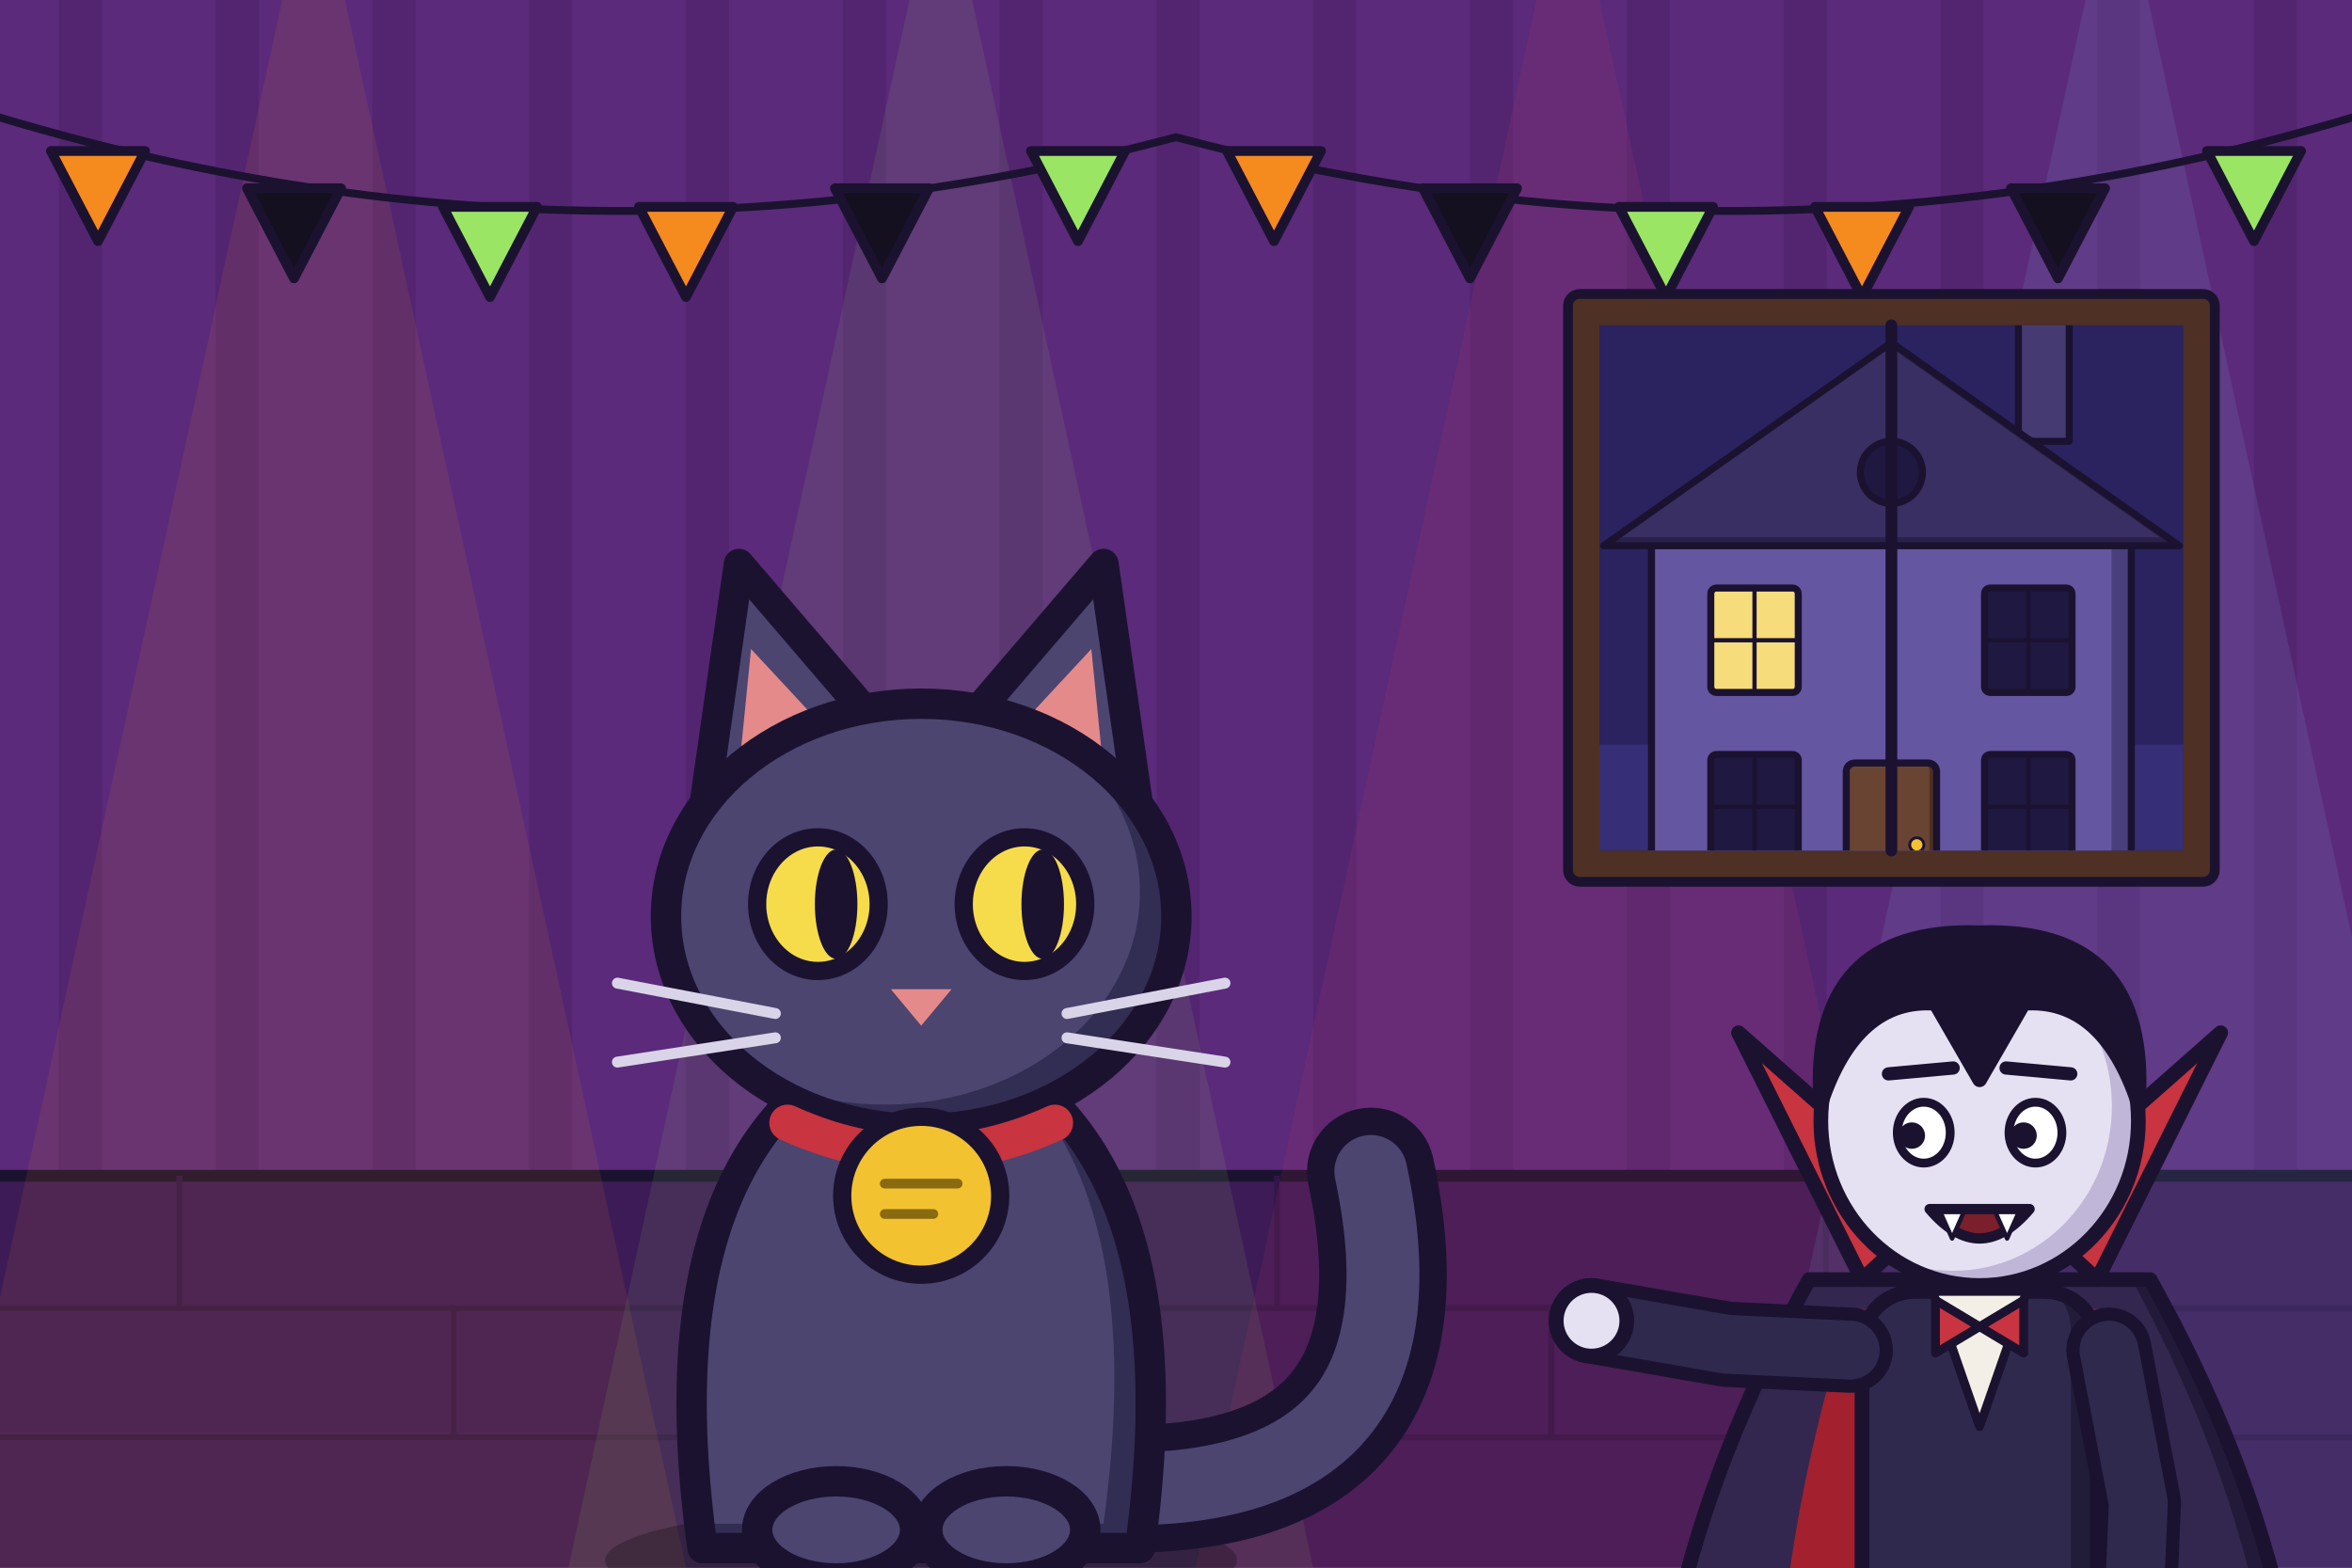
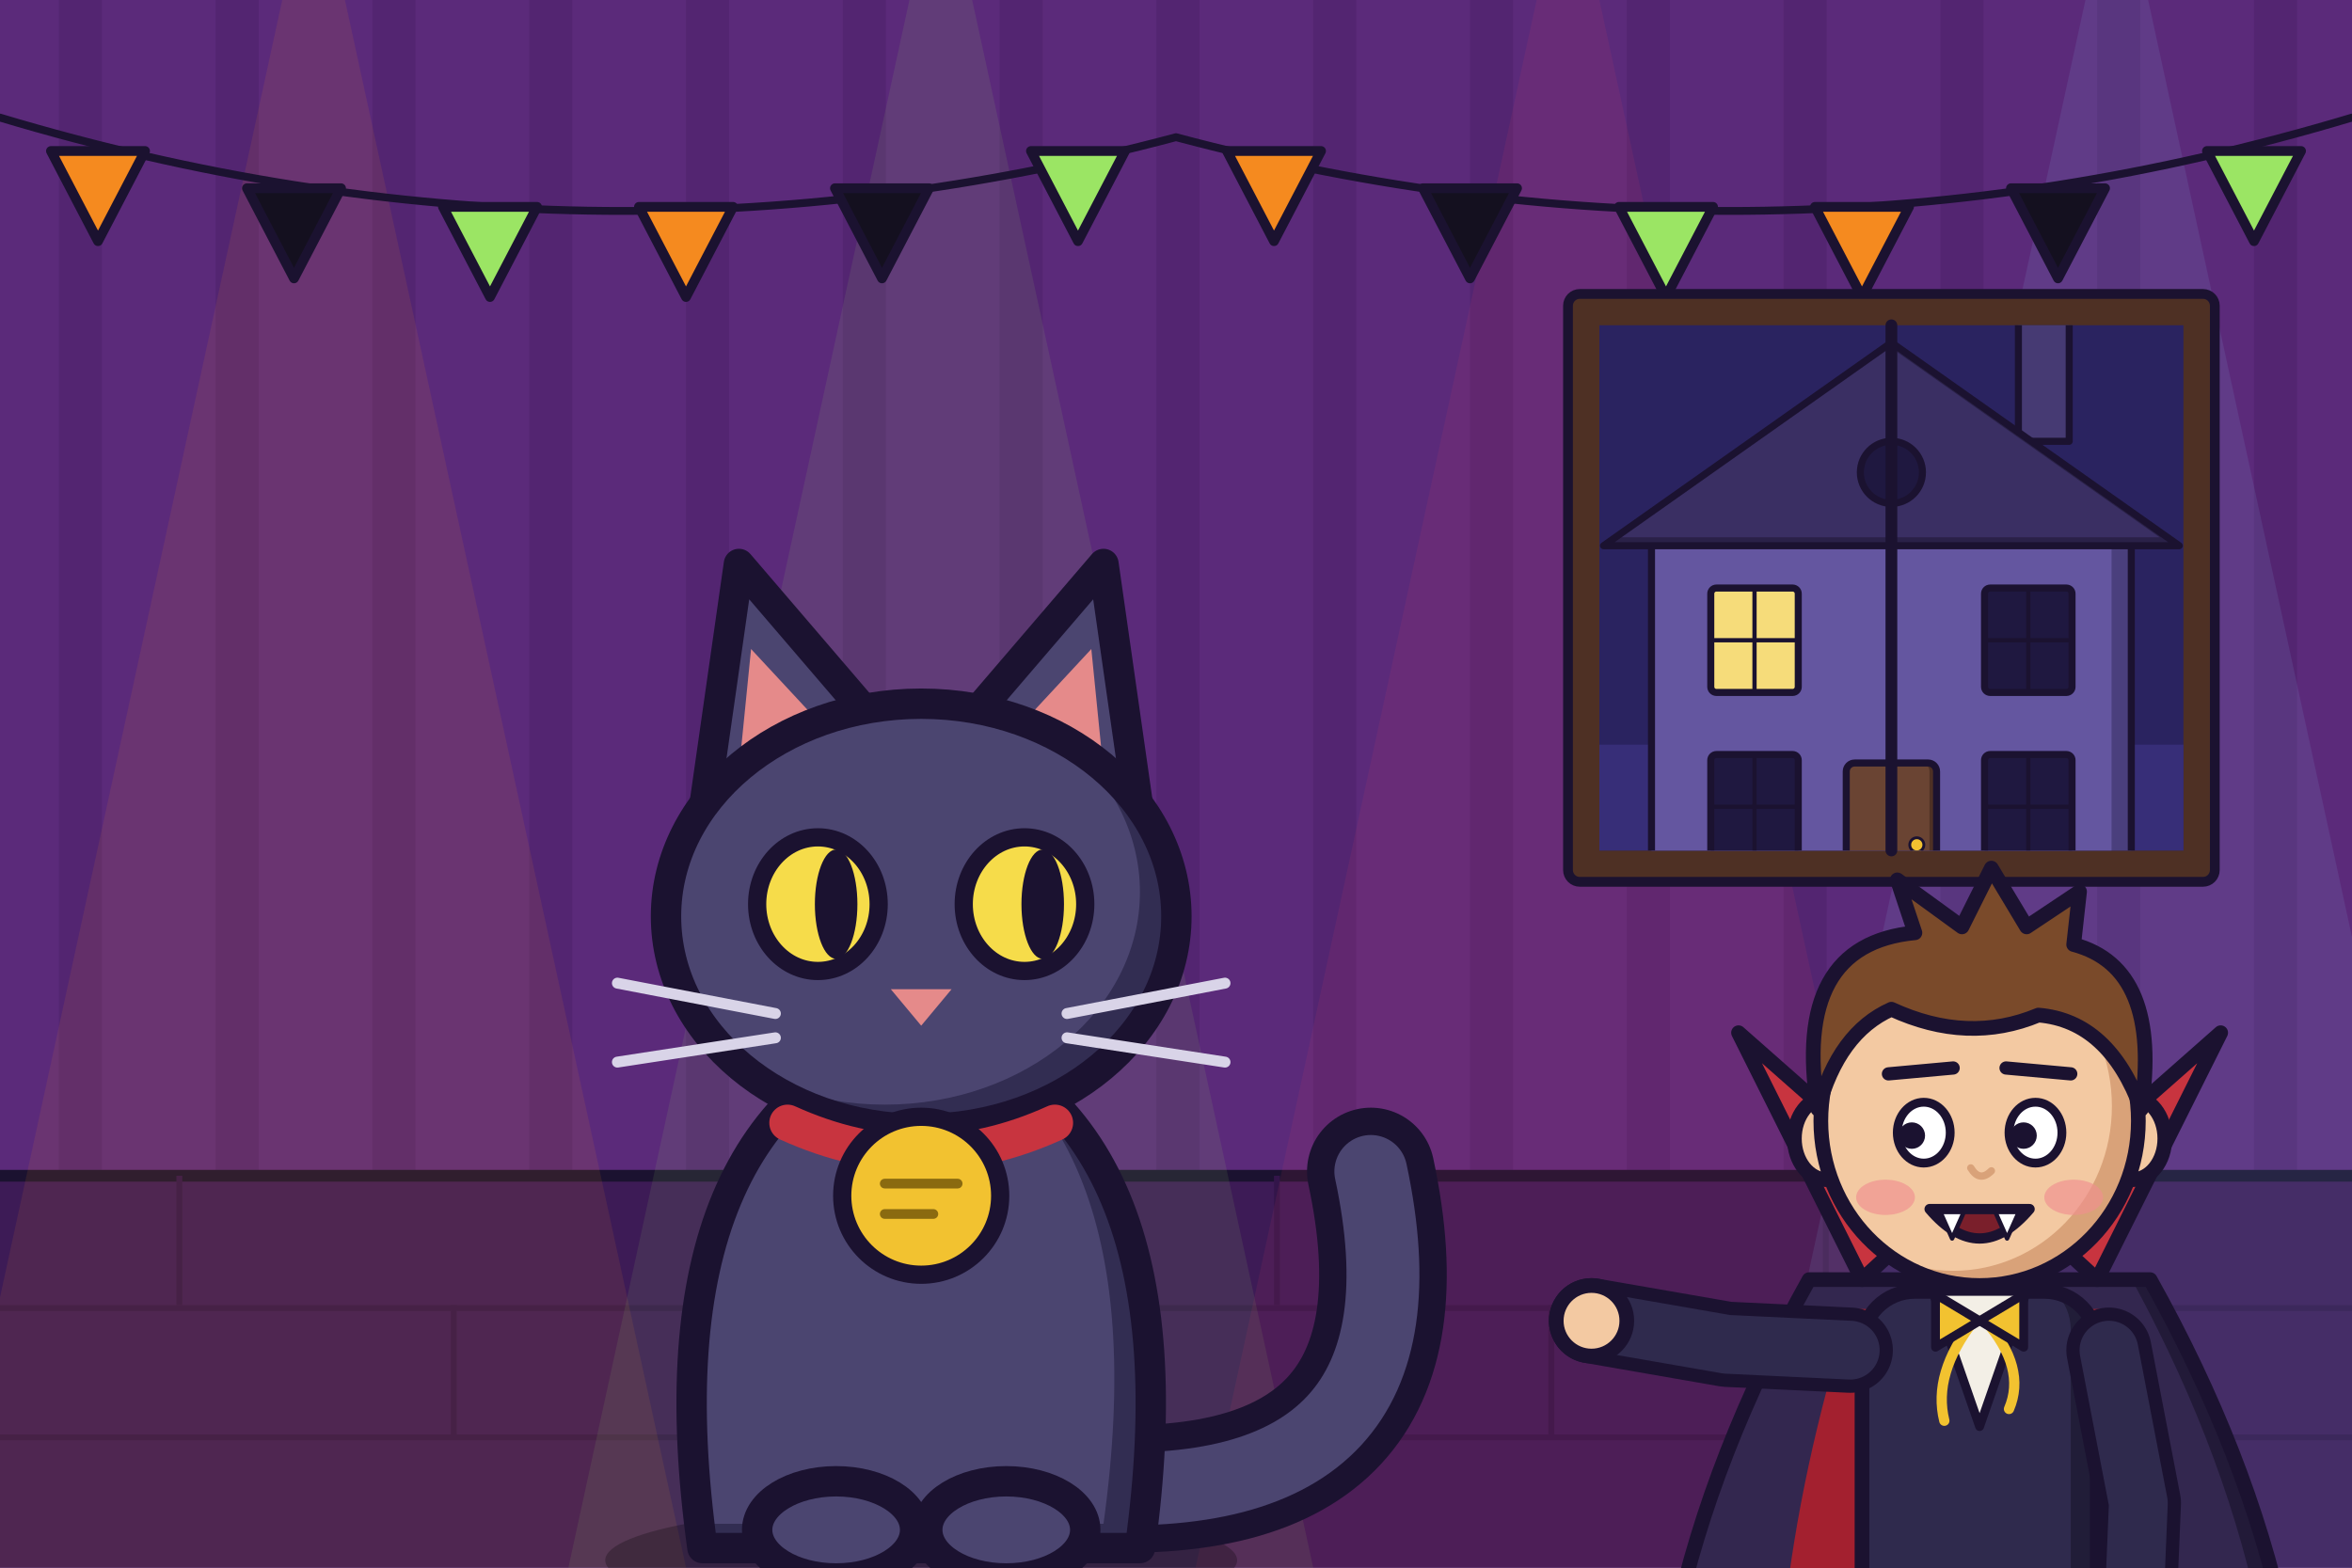
<svg xmlns="http://www.w3.org/2000/svg" viewBox="0 0 1200 800" width="1200" height="800">
  <rect width="1200" height="800" fill="#5b2a7a" />
  <rect x="30" y="0" width="22" height="600" fill="#532571" />
  <rect x="110" y="0" width="22" height="600" fill="#532571" />
  <rect x="190" y="0" width="22" height="600" fill="#532571" />
  <rect x="270" y="0" width="22" height="600" fill="#532571" />
  <rect x="350" y="0" width="22" height="600" fill="#532571" />
  <rect x="430" y="0" width="22" height="600" fill="#532571" />
  <rect x="510" y="0" width="22" height="600" fill="#532571" />
  <rect x="590" y="0" width="22" height="600" fill="#532571" />
  <rect x="670" y="0" width="22" height="600" fill="#532571" />
  <rect x="750" y="0" width="22" height="600" fill="#532571" />
  <rect x="830" y="0" width="22" height="600" fill="#532571" />
  <rect x="910" y="0" width="22" height="600" fill="#532571" />
  <rect x="990" y="0" width="22" height="600" fill="#532571" />
  <rect x="1070" y="0" width="22" height="600" fill="#532571" />
  <rect x="1150" y="0" width="22" height="600" fill="#532571" />
  <rect y="600" width="1200" height="200" fill="#3d1b56" />
  <rect y="597" width="1200" height="6" fill="#1b1230" />
  <rect y="666" width="1200" height="3" fill="#33154a" />
  <rect x="90" y="600" width="3" height="66" fill="#33154a" />
  <rect x="370" y="600" width="3" height="66" fill="#33154a" />
  <rect x="650" y="600" width="3" height="66" fill="#33154a" />
  <rect x="930" y="600" width="3" height="66" fill="#33154a" />
  <rect y="732" width="1200" height="3" fill="#33154a" />
  <rect x="230" y="666" width="3" height="66" fill="#33154a" />
  <rect x="510" y="666" width="3" height="66" fill="#33154a" />
  <rect x="790" y="666" width="3" height="66" fill="#33154a" />
  <rect x="1070" y="666" width="3" height="66" fill="#33154a" />
  <path d="M144 0 L176 0 L350 800 L-30 800Z" fill="#f58a1f" opacity="0.1" />
  <path d="M464 0 L496 0 L670 800 L290 800Z" fill="#9be564" opacity="0.1" />
  <path d="M784 0 L816 0 L990 800 L610 800Z" fill="#e0425a" opacity="0.1" />
  <path d="M1064 0 L1096 0 L1270 800 L890 800Z" fill="#8fd3ff" opacity="0.1" />
  <path d="M0 60 Q300 150 600 70 Q900 150 1200 60" fill="none" stroke="#1b1230" stroke-width="4" stroke-linecap="round" stroke-linejoin="round" />
  <path d="M26 77.062 L74 77.062 L50 123.062Z" fill="#f58a1f" stroke="#1b1230" stroke-width="5" stroke-linejoin="round" stroke-linecap="round" />
  <path d="M126 96.062 L174 96.062 L150 142.062Z" fill="#14101f" stroke="#1b1230" stroke-width="5" stroke-linejoin="round" stroke-linecap="round" />
  <path d="M226 105.562 L274 105.562 L250 151.562Z" fill="#9be564" stroke="#1b1230" stroke-width="5" stroke-linejoin="round" stroke-linecap="round" />
  <path d="M326 105.562 L374 105.562 L350 151.562Z" fill="#f58a1f" stroke="#1b1230" stroke-width="5" stroke-linejoin="round" stroke-linecap="round" />
  <path d="M426 96.062 L474 96.062 L450 142.062Z" fill="#14101f" stroke="#1b1230" stroke-width="5" stroke-linejoin="round" stroke-linecap="round" />
  <path d="M526 77.062 L574 77.062 L550 123.062Z" fill="#9be564" stroke="#1b1230" stroke-width="5" stroke-linejoin="round" stroke-linecap="round" />
  <path d="M626 77.062 L674 77.062 L650 123.062Z" fill="#f58a1f" stroke="#1b1230" stroke-width="5" stroke-linejoin="round" stroke-linecap="round" />
  <path d="M726 96.062 L774 96.062 L750 142.062Z" fill="#14101f" stroke="#1b1230" stroke-width="5" stroke-linejoin="round" stroke-linecap="round" />
  <path d="M826 105.562 L874 105.562 L850 151.562Z" fill="#9be564" stroke="#1b1230" stroke-width="5" stroke-linejoin="round" stroke-linecap="round" />
  <path d="M926 105.562 L974 105.562 L950 151.562Z" fill="#f58a1f" stroke="#1b1230" stroke-width="5" stroke-linejoin="round" stroke-linecap="round" />
  <path d="M1026 96.062 L1074 96.062 L1050 142.062Z" fill="#14101f" stroke="#1b1230" stroke-width="5" stroke-linejoin="round" stroke-linecap="round" />
  <path d="M1126 77.062 L1174 77.062 L1150 123.062Z" fill="#9be564" stroke="#1b1230" stroke-width="5" stroke-linejoin="round" stroke-linecap="round" />
  <rect x="800" y="150" width="330" height="300" rx="6" fill="#4e3024" stroke="#1b1230" stroke-width="5" stroke-linejoin="round" stroke-linecap="round" />
  <clipPath id="c3">
    <rect x="816" y="166" width="298" height="268" rx="0" />
  </clipPath>
  <g clip-path="url(#c3)">
    <rect width="1200" height="800" fill="#2a2360" />
    <rect y="380" width="1200" height="800" fill="#372e78" />
    <circle cx="80" cy="90" r="3" fill="#fff3a8" />
    <circle cx="210" cy="200" r="2" fill="#fff3a8" />
    <circle cx="330" cy="70" r="2.5" fill="#fff3a8" />
    <circle cx="470" cy="150" r="2" fill="#fff3a8" />
    <circle cx="640" cy="60" r="3" fill="#fff3a8" />
    <circle cx="760" cy="210" r="2" fill="#fff3a8" />
    <circle cx="860" cy="90" r="2.5" fill="#fff3a8" />
    <circle cx="1010" cy="250" r="2" fill="#fff3a8" />
    <circle cx="1120" cy="60" r="3" fill="#fff3a8" />
    <circle cx="150" cy="320" r="2" fill="#fff3a8" />
    <circle cx="560" cy="290" r="2.5" fill="#fff3a8" />
    <circle cx="1150" cy="330" r="2" fill="#fff3a8" />
    <g transform="translate(965 470) scale(0.72)">
      <rect x="90" y="-430" width="36" height="90" rx="0" fill="#463a73" stroke="#1b1230" stroke-width="5" stroke-linejoin="round" stroke-linecap="round" />
      <clipPath id="c0">
        <rect x="-170" y="-270" width="340" height="270" rx="0" />
      </clipPath>
      <rect x="-170" y="-270" width="340" height="270" rx="0" fill="#4a3f7d" />
      <g clip-path="url(#c0)">
        <rect x="-170" y="-270" width="340" height="270" rx="0" fill="#6456a0" transform="translate(-14 0)" />
      </g>
      <rect x="-170" y="-270" width="340" height="270" rx="0" fill="none" stroke="#1b1230" stroke-width="5" stroke-linejoin="round" stroke-linecap="round" />
      <clipPath id="c1">
        <path d="M-204 -266 L0 -410 L204 -266 Z" />
      </clipPath>
      <path d="M-204 -266 L0 -410 L204 -266 Z" fill="#2a2148" />
      <g clip-path="url(#c1)">
        <path d="M-204 -266 L0 -410 L204 -266 Z" fill="#3a2f63" transform="translate(-14 -6)" />
      </g>
      <path d="M-204 -266 L0 -410 L204 -266 Z" fill="none" stroke="#1b1230" stroke-width="5" stroke-linejoin="round" stroke-linecap="round" />
      <ellipse cx="0" cy="-318" rx="22" ry="22" fill="#1f1840" stroke="#1b1230" stroke-width="5" stroke-linejoin="round" stroke-linecap="round" />
      <rect x="-128" y="-236" width="62" height="74" rx="4" fill="#f6dc7a" stroke="#1b1230" stroke-width="5" stroke-linejoin="round" stroke-linecap="round" />
      <path d="M-97 -236 v74 M-128 -199 h62" fill="none" stroke="#1b1230" stroke-width="3" stroke-linecap="round" stroke-linejoin="round" />
      <rect x="66" y="-236" width="62" height="74" rx="4" fill="#1f1840" stroke="#1b1230" stroke-width="5" stroke-linejoin="round" stroke-linecap="round" />
      <path d="M97 -236 v74 M66 -199 h62" fill="none" stroke="#1b1230" stroke-width="3" stroke-linecap="round" stroke-linejoin="round" />
      <rect x="-128" y="-118" width="62" height="74" rx="4" fill="#1f1840" stroke="#1b1230" stroke-width="5" stroke-linejoin="round" stroke-linecap="round" />
      <path d="M-97 -118 v74 M-128 -81 h62" fill="none" stroke="#1b1230" stroke-width="3" stroke-linecap="round" stroke-linejoin="round" />
      <rect x="66" y="-118" width="62" height="74" rx="4" fill="#1f1840" stroke="#1b1230" stroke-width="5" stroke-linejoin="round" stroke-linecap="round" />
      <path d="M97 -118 v74 M66 -81 h62" fill="none" stroke="#1b1230" stroke-width="3" stroke-linecap="round" stroke-linejoin="round" />
      <clipPath id="c2">
        <rect x="-32" y="-112" width="64" height="112" rx="6" />
      </clipPath>
      <rect x="-32" y="-112" width="64" height="112" rx="6" fill="#4e3024" />
      <g clip-path="url(#c2)">
        <rect x="-32" y="-112" width="64" height="112" rx="6" fill="#6a4433" transform="translate(-5 0)" />
      </g>
      <rect x="-32" y="-112" width="64" height="112" rx="6" fill="none" stroke="#1b1230" stroke-width="5" stroke-linejoin="round" stroke-linecap="round" />
      <circle cx="18" cy="-54" r="5" fill="#f2c230" stroke="#1b1230" stroke-width="2" />
      <rect x="-52" y="-8" width="104" height="14" rx="3" fill="#8d86a8" stroke="#1b1230" stroke-width="5" stroke-linejoin="round" stroke-linecap="round" />
    </g>
  </g>
  <path d="M965 166 V434" fill="none" stroke="#1b1230" stroke-width="6" stroke-linecap="round" stroke-linejoin="round" />
  <g transform="translate(470 790) scale(3.1)">
    <ellipse cx="0" cy="2" rx="52" ry="9" fill="#000" opacity=".25" />
    <path d="M26 -10 Q86 -6 74 -62" fill="none" stroke="#1b1230" stroke-width="21" stroke-linecap="round" stroke-linejoin="round" />
    <path d="M26 -10 Q86 -6 74 -62" fill="none" stroke="#4b4570" stroke-width="12" stroke-linecap="round" stroke-linejoin="round" />
    <clipPath id="c4">
      <path d="M-36 0 Q-46 -72 0 -86 Q46 -72 36 0 Z" />
    </clipPath>
    <path d="M-36 0 Q-46 -72 0 -86 Q46 -72 36 0 Z" fill="#322d52" />
    <g clip-path="url(#c4)">
      <path d="M-36 0 Q-46 -72 0 -86 Q46 -72 36 0 Z" fill="#4b4570" transform="translate(-6 -4)" />
    </g>
    <path d="M-36 0 Q-46 -72 0 -86 Q46 -72 36 0 Z" fill="none" stroke="#1b1230" stroke-width="5" stroke-linejoin="round" stroke-linecap="round" />
    <path d="M-36 -120 L-30 -162 L-6 -134 Z" fill="#4b4570" stroke="#1b1230" stroke-width="5" stroke-linejoin="round" stroke-linecap="round" />
    <path d="M-30 -128 L-28 -148 L-15 -134 Z" fill="#e58a8a" />
    <path d="M36 -120 L30 -162 L6 -134 Z" fill="#4b4570" stroke="#1b1230" stroke-width="5" stroke-linejoin="round" stroke-linecap="round" />
    <path d="M30 -128 L28 -148 L15 -134 Z" fill="#e58a8a" />
    <clipPath id="c5">
      <ellipse cx="0" cy="-104" rx="42" ry="35" />
    </clipPath>
    <ellipse cx="0" cy="-104" rx="42" ry="35" fill="#322d52" />
    <g clip-path="url(#c5)">
      <ellipse cx="0" cy="-104" rx="42" ry="35" fill="#4b4570" transform="translate(-6 -4)" />
    </g>
    <ellipse cx="0" cy="-104" rx="42" ry="35" fill="none" stroke="#1b1230" stroke-width="5" stroke-linejoin="round" stroke-linecap="round" />
    <ellipse cx="-17" cy="-106" rx="10" ry="11" fill="#f6dc4a" stroke="#1b1230" stroke-width="3" />
    <ellipse cx="-14" cy="-106" rx="3.5" ry="9" fill="#1b1230" />
    <ellipse cx="17" cy="-106" rx="10" ry="11" fill="#f6dc4a" stroke="#1b1230" stroke-width="3" />
    <ellipse cx="20" cy="-106" rx="3.5" ry="9" fill="#1b1230" />
    <path d="M-5 -92 h10 l-5 6z" fill="#e58a8a" />
    <path d="M-24 -88 l-26 -5 M-24 -84 l-26 4 M24 -88 l26 -5 M24 -84 l26 4" fill="none" stroke="#d9d4e8" stroke-width="1.8" stroke-linecap="round" stroke-linejoin="round" />
    <path d="M-22 -70 Q0 -60 22 -70" fill="none" stroke="#c8343f" stroke-width="6" stroke-linecap="round" stroke-linejoin="round" />
    <circle cx="0" cy="-58" r="13" fill="#f2c230" stroke="#1b1230" stroke-width="3" />
    <path d="M-6 -60 h12 M-6 -55 h8" fill="none" stroke="#8a6a10" stroke-width="1.6" stroke-linecap="round" stroke-linejoin="round" />
    <ellipse cx="-14" cy="-3" rx="13" ry="8" fill="#4b4570" stroke="#1b1230" stroke-width="5" stroke-linejoin="round" stroke-linecap="round" />
    <ellipse cx="14" cy="-3" rx="13" ry="8" fill="#4b4570" stroke="#1b1230" stroke-width="5" stroke-linejoin="round" stroke-linecap="round" />
  </g>
  <g transform="translate(1010 1010) scale(1.5)">
    <ellipse cx="0" cy="2" rx="100" ry="12" fill="#000" opacity=".25" />
-     <g transform="translate(0 0) scale(1 1)">
-       <clipPath id="c6">
-         <path d="M-58 -238 Q-124 -120 -108 -8 Q-72 -24 -54 -6 Q-27 -24 0 -6 Q27 -24 54 -6 Q72 -24 108 -8 Q124 -120 58 -238 Z" />
-       </clipPath>
-       <path d="M-58 -238 Q-124 -120 -108 -8 Q-72 -24 -54 -6 Q-27 -24 0 -6 Q27 -24 54 -6 Q72 -24 108 -8 Q124 -120 58 -238 Z" fill="#221a38" />
-       <g clip-path="url(#c6)">
-         <path d="M-58 -238 Q-124 -120 -108 -8 Q-72 -24 -54 -6 Q-27 -24 0 -6 Q27 -24 54 -6 Q72 -24 108 -8 Q124 -120 58 -238 Z" fill="#33274f" transform="translate(-9 -5)" />
-       </g>
-       <path d="M-58 -238 Q-124 -120 -108 -8 Q-72 -24 -54 -6 Q-27 -24 0 -6 Q27 -24 54 -6 Q72 -24 108 -8 Q124 -120 58 -238 Z" fill="none" stroke="#1b1230" stroke-width="5" stroke-linejoin="round" stroke-linecap="round" />
-       <path d="M-44 -228 Q-78 -120 -66 -26 L66 -26 Q78 -120 44 -228 Z" fill="#a3202f" />
-     </g>
-     <rect x="-31" y="-112" width="27" height="104" rx="6" fill="#3d3766" stroke="#1b1230" stroke-width="5" stroke-linejoin="round" stroke-linecap="round" />
-     <rect x="4" y="-112" width="27" height="104" rx="6" fill="#3d3766" stroke="#1b1230" stroke-width="5" stroke-linejoin="round" stroke-linecap="round" />
-     <ellipse cx="-22" cy="-4" rx="22" ry="10" fill="#14101f" stroke="#1b1230" stroke-width="5" stroke-linejoin="round" stroke-linecap="round" />
-     <ellipse cx="22" cy="-4" rx="22" ry="10" fill="#14101f" stroke="#1b1230" stroke-width="5" stroke-linejoin="round" stroke-linecap="round" />
+     <clipPath id="c6">
+       <path d="M-58 -238 Q-124 -120 -108 -8 Q-72 -24 -54 -6 Q-27 -24 0 -6 Q27 -24 54 -6 Q72 -24 108 -8 Q124 -120 58 -238 Z" />
+     </clipPath>
+     <path d="M-58 -238 Q-124 -120 -108 -8 Q-72 -24 -54 -6 Q-27 -24 0 -6 Q27 -24 54 -6 Q72 -24 108 -8 Q124 -120 58 -238 Z" fill="#221a38" />
+     <g clip-path="url(#c6)">
+       <path d="M-58 -238 Q-124 -120 -108 -8 Q-72 -24 -54 -6 Q-27 -24 0 -6 Q27 -24 54 -6 Q72 -24 108 -8 Q124 -120 58 -238 Z" fill="#33274f" transform="translate(-9 -5)" />
+     </g>
+     <path d="M-58 -238 Q-124 -120 -108 -8 Q-72 -24 -54 -6 Q-27 -24 0 -6 Q27 -24 54 -6 Q72 -24 108 -8 Q124 -120 58 -238 Z" fill="none" stroke="#1b1230" stroke-width="5" stroke-linejoin="round" stroke-linecap="round" />
+     <path d="M-44 -228 Q-78 -120 -66 -26 L66 -26 Q78 -120 44 -228 Z" fill="#a3202f" />
+     <rect x="-31" y="-112" width="27" height="104" rx="6" fill="#4f74ad" stroke="#1b1230" stroke-width="5" stroke-linejoin="round" stroke-linecap="round" />
+     <rect x="4" y="-112" width="27" height="104" rx="6" fill="#4f74ad" stroke="#1b1230" stroke-width="5" stroke-linejoin="round" stroke-linecap="round" />
+     <ellipse cx="-22" cy="-4" rx="22" ry="10" fill="#f4efe6" stroke="#1b1230" stroke-width="5" stroke-linejoin="round" stroke-linecap="round" />
+     <ellipse cx="22" cy="-4" rx="22" ry="10" fill="#f4efe6" stroke="#1b1230" stroke-width="5" stroke-linejoin="round" stroke-linecap="round" />
    <g transform="translate(0 0)">
      <path d="M-40 -238 L-82 -322 L-14 -262 Z" fill="#c8343f" stroke="#1b1230" stroke-width="5" stroke-linejoin="round" stroke-linecap="round" />
      <path d="M40 -238 L82 -322 L14 -262 Z" fill="#c8343f" stroke="#1b1230" stroke-width="5" stroke-linejoin="round" stroke-linecap="round" />
      <clipPath id="c7">
        <rect x="-40" y="-234" width="80" height="132" rx="18" />
      </clipPath>
      <rect x="-40" y="-234" width="80" height="132" rx="18" fill="#211d38" />
      <g clip-path="url(#c7)">
        <rect x="-40" y="-234" width="80" height="132" rx="18" fill="#2f2a4d" transform="translate(-9 -5)" />
      </g>
      <rect x="-40" y="-234" width="80" height="132" rx="18" fill="none" stroke="#1b1230" stroke-width="5" stroke-linejoin="round" stroke-linecap="round" />
      <path d="M-16 -234 L0 -188 L16 -234 Z" fill="#f3efe6" stroke="#1b1230" stroke-width="3" stroke-linejoin="round" stroke-linecap="round" />
-       <path d="M0 -222 L-15 -231 L-15 -213 Z" fill="#c8343f" stroke="#1b1230" stroke-width="3" stroke-linejoin="round" stroke-linecap="round" />
-       <path d="M0 -222 L15 -231 L15 -213 Z" fill="#c8343f" stroke="#1b1230" stroke-width="3" stroke-linejoin="round" stroke-linecap="round" />
+       <path d="M-2 -224 Q-16 -206 -12 -190 M2 -224 Q16 -208 10 -194" fill="none" stroke="#f2c230" stroke-width="3.5" stroke-linecap="round" stroke-linejoin="round" />
+       <path d="M0 -224 L-15 -233 L-15 -215 Z" fill="#f2c230" stroke="#1b1230" stroke-width="3" stroke-linejoin="round" stroke-linecap="round" />
+       <path d="M0 -224 L15 -233 L15 -215 Z" fill="#f2c230" stroke="#1b1230" stroke-width="3" stroke-linejoin="round" stroke-linecap="round" />
+     </g>
+     <g transform="translate(0 0)">
+       <ellipse cx="-52" cy="-286" rx="11" ry="14" fill="#f3c9a2" stroke="#1b1230" stroke-width="5" stroke-linejoin="round" stroke-linecap="round" />
+       <ellipse cx="52" cy="-286" rx="11" ry="14" fill="#f3c9a2" stroke="#1b1230" stroke-width="5" stroke-linejoin="round" stroke-linecap="round" />
      <clipPath id="c8">
        <ellipse cx="0" cy="-292" rx="54" ry="56" />
      </clipPath>
-       <ellipse cx="0" cy="-292" rx="54" ry="56" fill="#bfb6d8" />
+       <ellipse cx="0" cy="-292" rx="54" ry="56" fill="#d9a279" />
      <g clip-path="url(#c8)">
-         <ellipse cx="0" cy="-292" rx="54" ry="56" fill="#e6e1f2" transform="translate(-9 -5)" />
+         <ellipse cx="0" cy="-292" rx="54" ry="56" fill="#f3c9a2" transform="translate(-9 -5)" />
      </g>
      <ellipse cx="0" cy="-292" rx="54" ry="56" fill="none" stroke="#1b1230" stroke-width="5" stroke-linejoin="round" stroke-linecap="round" />
-       <path d="M-54 -298 Q-58 -358 0 -356 Q58 -358 54 -298 Q42 -334 15 -332 L0 -306 L-15 -332 Q-42 -334 -54 -298 Z" fill="#1b1230" stroke="#1b1230" stroke-width="5" stroke-linejoin="round" stroke-linecap="round" />
+       <path d="M-55 -296 Q-64 -352 -22 -356 L-28 -374 L-6 -358 L4 -378 L16 -358 L34 -370 L32 -352 Q62 -344 55 -296 Q44 -326 20 -328 Q-4 -318 -30 -330 Q-48 -322 -55 -296 Z" fill="#7a4a2a" stroke="#1b1230" stroke-width="5" stroke-linejoin="round" stroke-linecap="round" />
+       <ellipse cx="-32" cy="-266" rx="10" ry="6" fill="#ef8f8f" opacity=".65" />
+       <ellipse cx="32" cy="-266" rx="10" ry="6" fill="#ef8f8f" opacity=".65" />
+       <path d="M-3 -276 q3 5 7 1" fill="none" stroke="#d9a279" stroke-width="2.5" stroke-linecap="round" stroke-linejoin="round" />
      <ellipse cx="-19" cy="-288" rx="9" ry="10.35" fill="#fff" stroke="#1b1230" stroke-width="3" />
      <circle cx="-23.05" cy="-287" r="4.5" fill="#1b1230" />
      <ellipse cx="19" cy="-288" rx="9" ry="10.35" fill="#fff" stroke="#1b1230" stroke-width="3" />
      <circle cx="14.95" cy="-287" r="4.5" fill="#1b1230" />
      <path d="M-31 -308 L-9 -310" fill="none" stroke="#1b1230" stroke-width="4.5" stroke-linecap="round" stroke-linejoin="round" />
      <path d="M31 -308 L9 -310" fill="none" stroke="#1b1230" stroke-width="4.5" stroke-linecap="round" stroke-linejoin="round" />
      <path d="M-17 -262 Q0 -242 17 -262 Z" fill="#7a1f2b" stroke="#1b1230" stroke-width="3.5" stroke-linejoin="round" />
      <path d="M-13.35 -261 l4 9 l4 -9 z" fill="#fff" stroke="#1b1230" stroke-width="1.5" stroke-linejoin="round" />
      <path d="M5.35 -261 l4 9 l4 -9 z" fill="#fff" stroke="#1b1230" stroke-width="1.5" stroke-linejoin="round" />
      <polyline points="-44,-214 -86,-216 -132,-224" fill="none" stroke-linecap="round" stroke-linejoin="round" stroke="#1b1230" stroke-width="29" />
      <polyline points="-44,-214 -86,-216 -132,-224" fill="none" stroke-linecap="round" stroke-linejoin="round" stroke="#2f2a4d" stroke-width="20" />
-       <circle cx="-132" cy="-224" r="12" fill="#e6e1f2" stroke="#1b1230" stroke-width="5" stroke-linejoin="round" stroke-linecap="round" />
+       <circle cx="-132" cy="-224" r="12" fill="#f3c9a2" stroke="#1b1230" stroke-width="5" stroke-linejoin="round" stroke-linecap="round" />
      <polyline points="44,-214 54,-162 52,-114" fill="none" stroke-linecap="round" stroke-linejoin="round" stroke="#1b1230" stroke-width="29" />
      <polyline points="44,-214 54,-162 52,-114" fill="none" stroke-linecap="round" stroke-linejoin="round" stroke="#2f2a4d" stroke-width="20" />
-       <circle cx="52" cy="-114" r="12" fill="#e6e1f2" stroke="#1b1230" stroke-width="5" stroke-linejoin="round" stroke-linecap="round" />
+       <circle cx="52" cy="-114" r="12" fill="#f3c9a2" stroke="#1b1230" stroke-width="5" stroke-linejoin="round" stroke-linecap="round" />
    </g>
  </g>
</svg>
